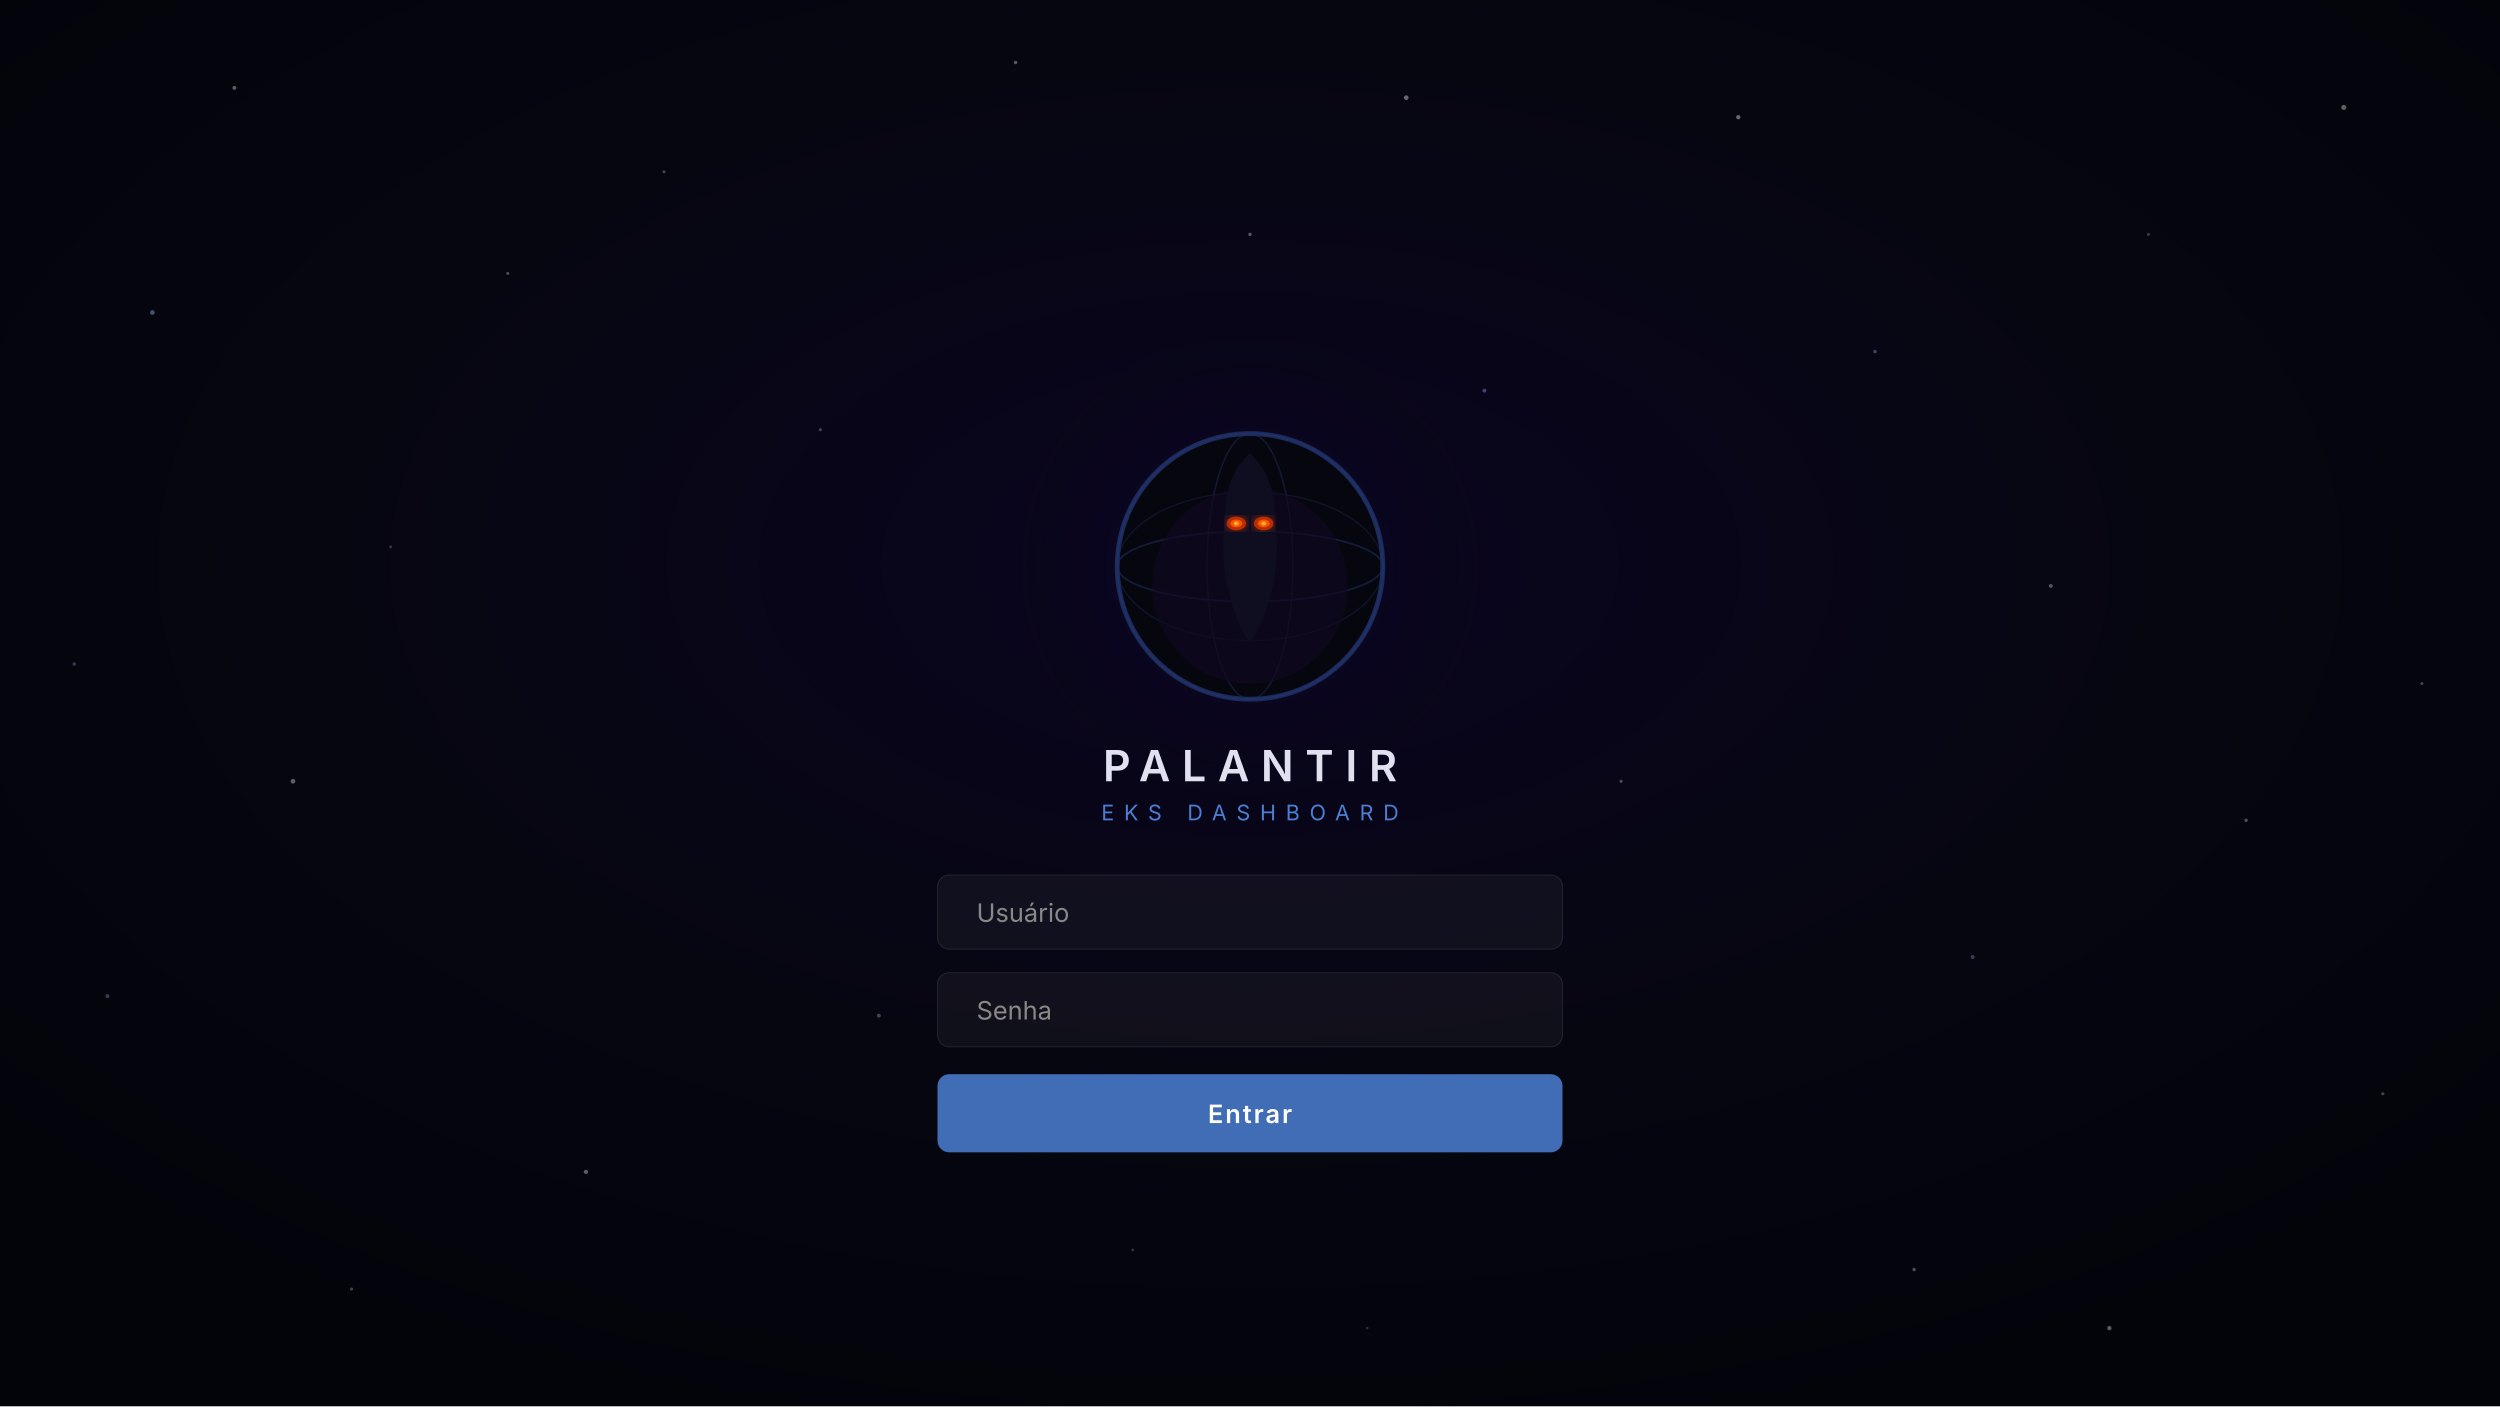
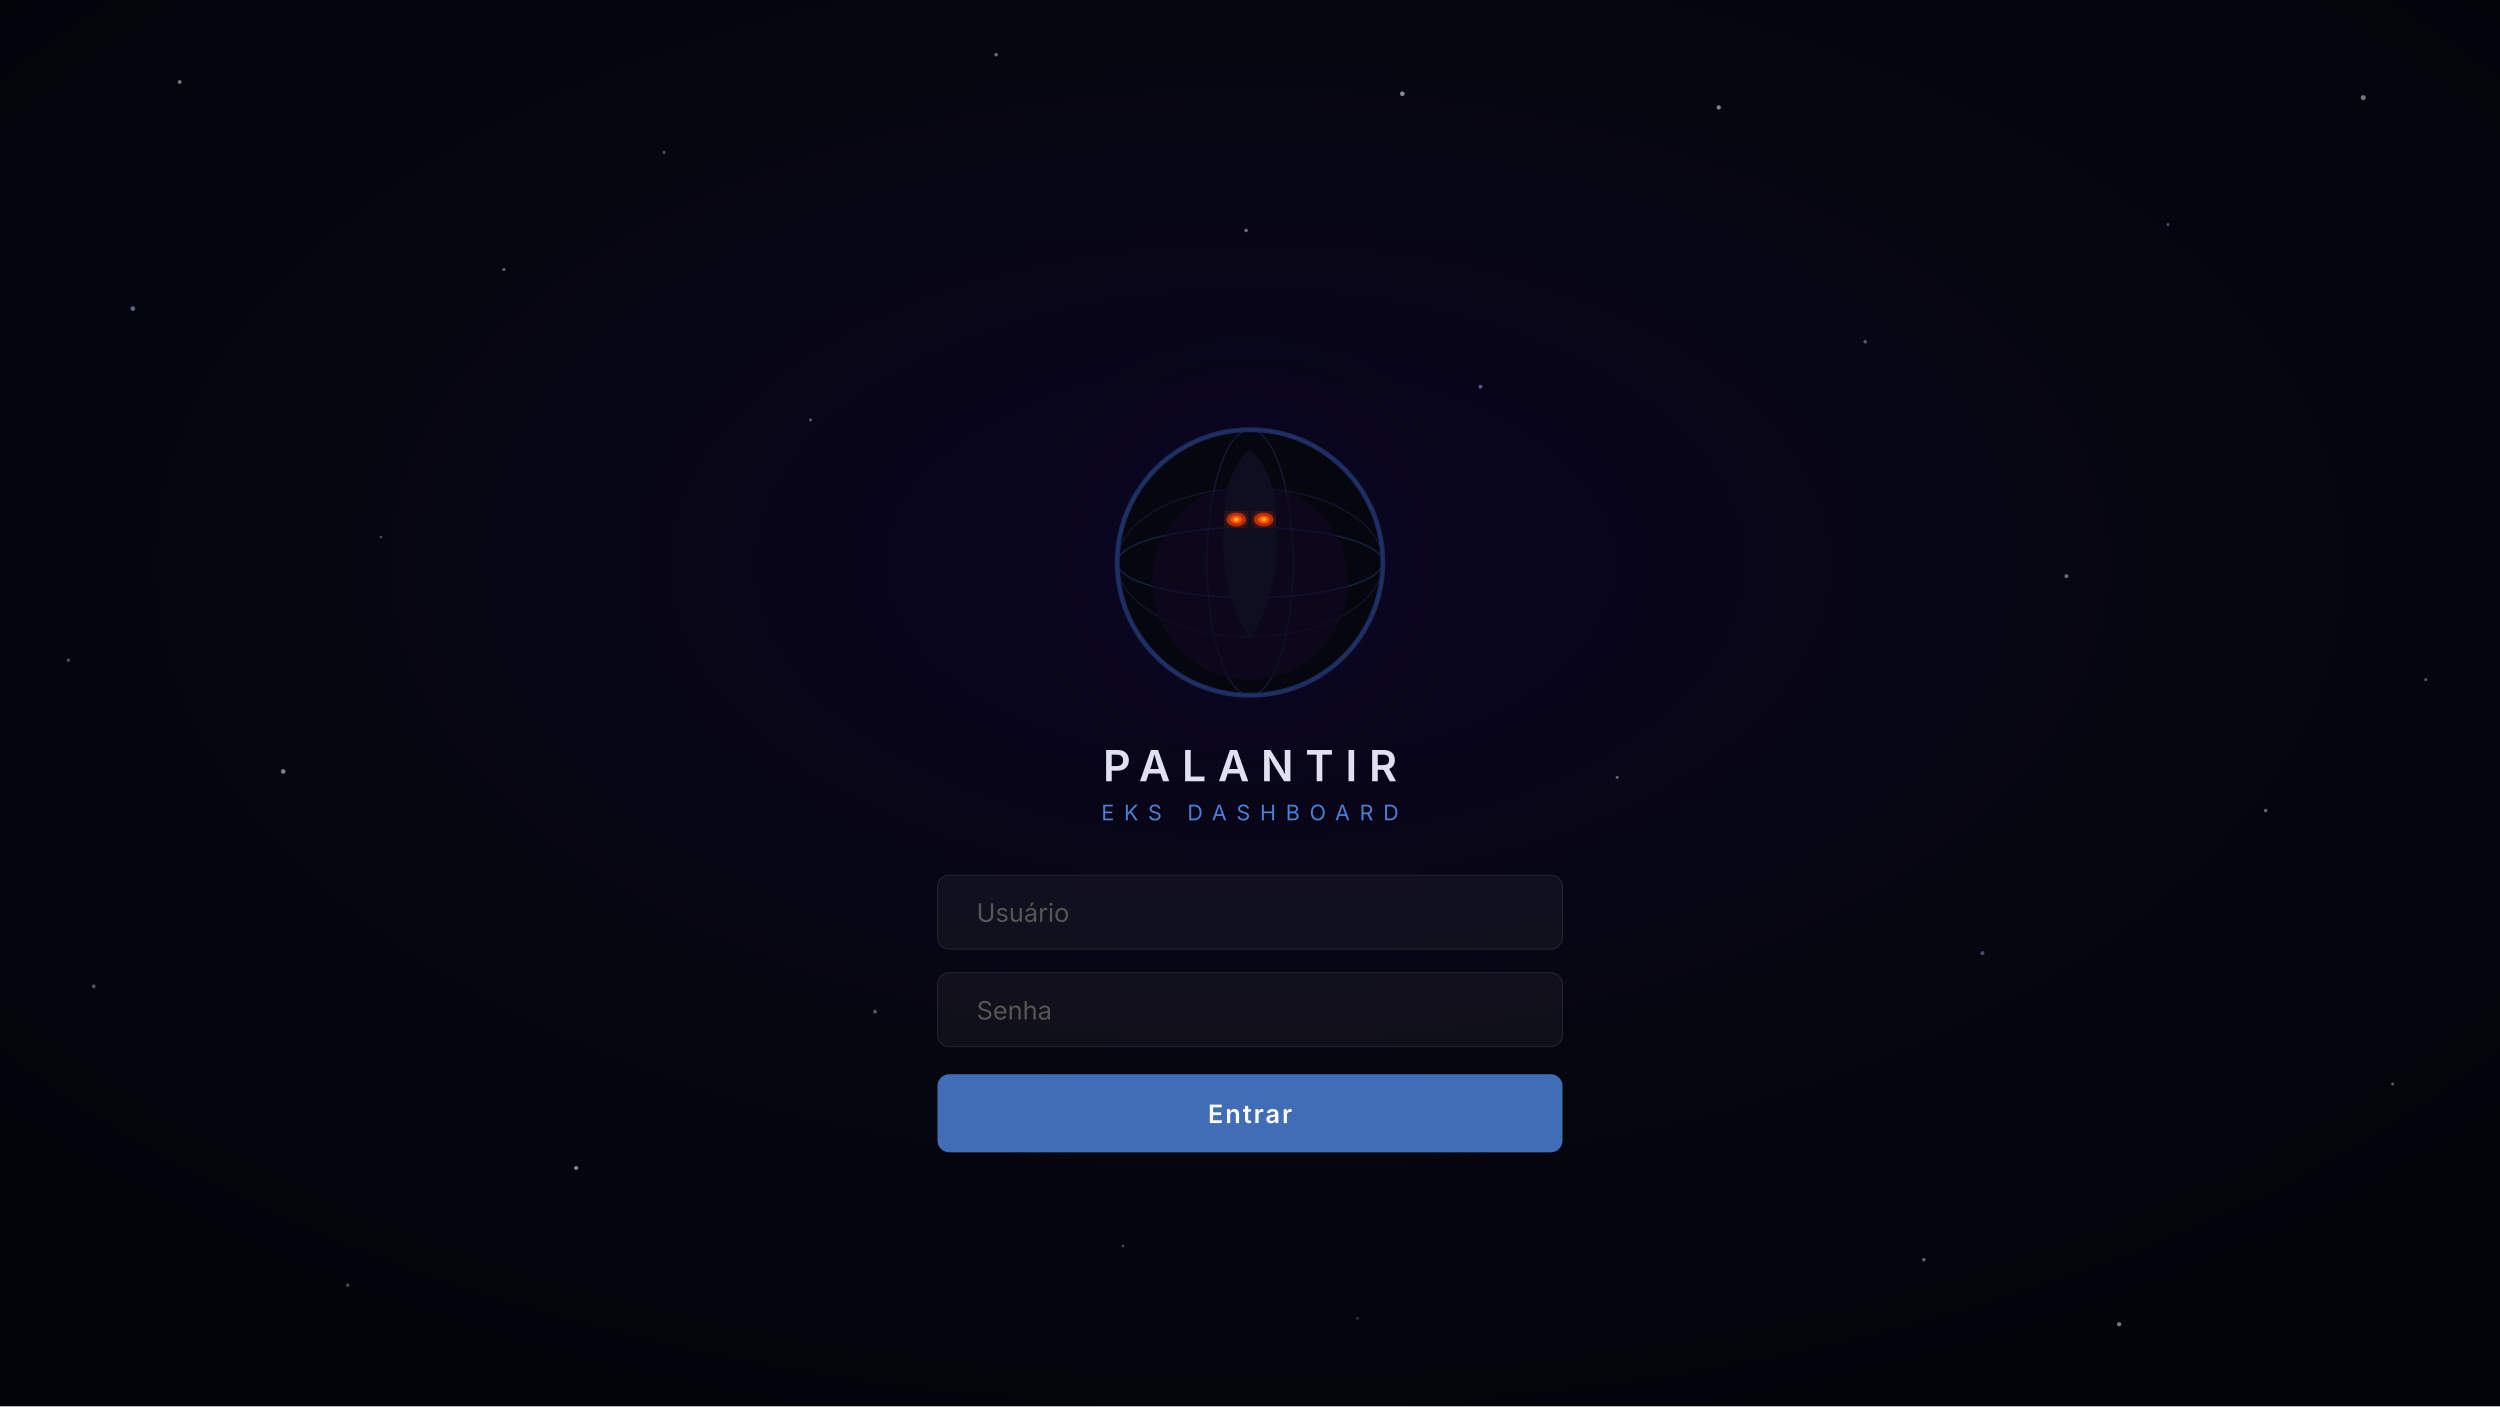
<svg xmlns="http://www.w3.org/2000/svg" width="1280" height="720" viewBox="0 0 1280 720">
  <defs>
    <radialGradient id="bg" cx="50%" cy="40%" r="65%">
      <stop offset="0%" stop-color="#0a0520" />
      <stop offset="60%" stop-color="#060610" />
      <stop offset="100%" stop-color="#03030a" />
    </radialGradient>
    <radialGradient id="orb-glow" cx="50%" cy="50%" r="50%">
      <stop offset="0%" stop-color="#1a0840" stop-opacity="0.8" />
      <stop offset="100%" stop-color="#06060F" stop-opacity="0" />
    </radialGradient>
-     <clipPath id="orb-clip">
-       <circle cx="640" cy="290" r="68" />
+     <clipPath id="lp-orb">
+       <circle cx="640" cy="288" r="68" />
    </clipPath>
    <filter id="glow">
      <feGaussianBlur stdDeviation="3" result="blur" />
      <feMerge>
        <feMergeNode in="blur" />
        <feMergeNode in="SourceGraphic" />
      </feMerge>
    </filter>
  </defs>
  <rect width="1280" height="720" fill="url(#bg)" />
-   <g opacity="0.7">
-     <circle cx="120" cy="45" r="1" fill="#fff" opacity="0.5" />
-     <circle cx="340" cy="88" r="0.8" fill="#fff" opacity="0.35" />
-     <circle cx="78" cy="160" r="1.2" fill="#a0b8ff" opacity="0.6" />
-     <circle cx="520" cy="32" r="0.9" fill="#fff" opacity="0.45" />
-     <circle cx="890" cy="60" r="1.1" fill="#fff" opacity="0.55" />
-     <circle cx="1100" cy="120" r="0.8" fill="#a0b8ff" opacity="0.4" />
-     <circle cx="1200" cy="55" r="1.3" fill="#fff" opacity="0.5" />
-     <circle cx="200" cy="280" r="0.7" fill="#fff" opacity="0.3" />
-     <circle cx="1050" cy="300" r="1" fill="#fff" opacity="0.45" />
-     <circle cx="960" cy="180" r="0.9" fill="#a0b8ff" opacity="0.5" />
-     <circle cx="420" cy="220" r="0.8" fill="#fff" opacity="0.35" />
-     <circle cx="150" cy="400" r="1.2" fill="#fff" opacity="0.5" />
-     <circle cx="1150" cy="420" r="0.9" fill="#fff" opacity="0.4" />
-     <circle cx="55" cy="510" r="1" fill="#a0b8ff" opacity="0.45" />
-     <circle cx="1220" cy="560" r="0.8" fill="#fff" opacity="0.35" />
-     <circle cx="300" cy="600" r="1.1" fill="#fff" opacity="0.5" />
-     <circle cx="980" cy="650" r="0.9" fill="#fff" opacity="0.4" />
-     <circle cx="700" cy="680" r="0.7" fill="#a0b8ff" opacity="0.3" />
-     <circle cx="450" cy="520" r="1" fill="#fff" opacity="0.35" />
-     <circle cx="830" cy="400" r="0.8" fill="#fff" opacity="0.4" />
-     <circle cx="640" cy="120" r="0.9" fill="#fff" opacity="0.45" />
-     <circle cx="760" cy="200" r="1" fill="#a0b8ff" opacity="0.5" />
-     <circle cx="180" cy="660" r="0.8" fill="#fff" opacity="0.35" />
-     <circle cx="1080" cy="680" r="1.1" fill="#fff" opacity="0.5" />
-     <circle cx="580" cy="640" r="0.7" fill="#fff" opacity="0.3" />
-     <circle cx="38" cy="340" r="0.9" fill="#a0b8ff" opacity="0.4" />
-     <circle cx="1240" cy="350" r="0.8" fill="#fff" opacity="0.35" />
-     <circle cx="720" cy="50" r="1.2" fill="#fff" opacity="0.55" />
-     <circle cx="260" cy="140" r="0.8" fill="#fff" opacity="0.4" />
-     <circle cx="1010" cy="490" r="1" fill="#a0b8ff" opacity="0.45" />
+   <g>
+     <circle cx="92" cy="42" r="1" fill="#fff" opacity="0.45" />
+     <circle cx="340" cy="78" r="0.8" fill="#fff" opacity="0.3" />
+     <circle cx="68" cy="158" r="1.2" fill="#a0b8ff" opacity="0.55" />
+     <circle cx="510" cy="28" r="0.9" fill="#fff" opacity="0.4" />
+     <circle cx="880" cy="55" r="1.1" fill="#fff" opacity="0.5" />
+     <circle cx="1110" cy="115" r="0.8" fill="#a0b8ff" opacity="0.38" />
+     <circle cx="1210" cy="50" r="1.3" fill="#fff" opacity="0.45" />
+     <circle cx="195" cy="275" r="0.7" fill="#fff" opacity="0.28" />
+     <circle cx="1058" cy="295" r="1" fill="#fff" opacity="0.42" />
+     <circle cx="955" cy="175" r="0.9" fill="#a0b8ff" opacity="0.48" />
+     <circle cx="415" cy="215" r="0.8" fill="#fff" opacity="0.32" />
+     <circle cx="145" cy="395" r="1.2" fill="#fff" opacity="0.48" />
+     <circle cx="1160" cy="415" r="0.9" fill="#fff" opacity="0.38" />
+     <circle cx="48" cy="505" r="1" fill="#a0b8ff" opacity="0.42" />
+     <circle cx="1225" cy="555" r="0.8" fill="#fff" opacity="0.32" />
+     <circle cx="295" cy="598" r="1.1" fill="#fff" opacity="0.48" />
+     <circle cx="985" cy="645" r="0.9" fill="#fff" opacity="0.38" />
+     <circle cx="695" cy="675" r="0.7" fill="#a0b8ff" opacity="0.28" />
+     <circle cx="448" cy="518" r="1" fill="#fff" opacity="0.32" />
+     <circle cx="828" cy="398" r="0.8" fill="#fff" opacity="0.38" />
+     <circle cx="638" cy="118" r="0.9" fill="#fff" opacity="0.42" />
+     <circle cx="758" cy="198" r="1" fill="#a0b8ff" opacity="0.48" />
+     <circle cx="178" cy="658" r="0.8" fill="#fff" opacity="0.32" />
+     <circle cx="1085" cy="678" r="1.1" fill="#fff" opacity="0.48" />
+     <circle cx="575" cy="638" r="0.7" fill="#fff" opacity="0.28" />
+     <circle cx="35" cy="338" r="0.9" fill="#a0b8ff" opacity="0.38" />
+     <circle cx="1242" cy="348" r="0.8" fill="#fff" opacity="0.32" />
+     <circle cx="718" cy="48" r="1.2" fill="#fff" opacity="0.52" />
+     <circle cx="258" cy="138" r="0.8" fill="#fff" opacity="0.38" />
+     <circle cx="1015" cy="488" r="1" fill="#a0b8ff" opacity="0.42" />
  </g>
-   <circle cx="640" cy="290" r="130" fill="url(#orb-glow)" opacity="0.6" />
-   <circle cx="640" cy="290" r="68" fill="#06060F" clip-path="url(#orb-clip)" />
-   <ellipse cx="640" cy="290" rx="68" ry="18" fill="none" stroke="#1E2E5A" stroke-width="0.9" opacity="0.55" clip-path="url(#orb-clip)" />
-   <ellipse cx="640" cy="290" rx="68" ry="38" fill="none" stroke="#1E2E5A" stroke-width="0.7" opacity="0.35" clip-path="url(#orb-clip)" />
-   <ellipse cx="640" cy="290" rx="22" ry="68" fill="none" stroke="#1E2E5A" stroke-width="0.8" opacity="0.45" clip-path="url(#orb-clip)" />
-   <circle cx="640" cy="300" r="50" fill="#100820" opacity="0.65" clip-path="url(#orb-clip)" />
-   <path d="M640 232 C636 236 632 241 630 247 C628 253 627 260 627 268 C626 276 626 284 627 292 C628 300 630 307 632 313 C634 319 636 323 638 326 C639 328 640 329 640 329 C640 329 641 328 642 326 C644 323 646 319 648 313 C650 307 652 300 653 292 C654 284 654 276 653 268 C653 260 652 253 650 247 C648 241 644 236 640 232Z" fill="#0E0E20" clip-path="url(#orb-clip)" />
-   <ellipse cx="633" cy="268" rx="5" ry="3.5" fill="#CC3000" opacity="0.9" filter="url(#glow)" />
-   <ellipse cx="647" cy="268" rx="5" ry="3.5" fill="#CC3000" opacity="0.9" filter="url(#glow)" />
-   <ellipse cx="633" cy="268" rx="3" ry="2" fill="#FF5500" />
-   <ellipse cx="647" cy="268" rx="3" ry="2" fill="#FF5500" />
-   <ellipse cx="633" cy="268" rx="1.3" ry="1" fill="#FFB030" />
-   <ellipse cx="647" cy="268" rx="1.3" ry="1" fill="#FFB030" />
-   <circle cx="640" cy="290" r="68" fill="none" stroke="#1A2A5A" stroke-width="2.5" />
-   <circle cx="640" cy="290" r="68" fill="none" stroke="#2A3A7A" stroke-width="1" opacity="0.4" />
-   <text x="640" y="400" text-anchor="middle" font-family="-apple-system, BlinkMacSystemFont, 'Segoe UI', sans-serif" font-size="22" font-weight="600" fill="#e0e0f0" letter-spacing="6">PALANTIR</text>
-   <text x="640" y="420" text-anchor="middle" font-family="-apple-system, BlinkMacSystemFont, 'Segoe UI', sans-serif" font-size="11" fill="#4A7FD4" letter-spacing="5">EKS DASHBOARD</text>
-   <rect x="480" y="448" width="320" height="192" rx="8" fill="none" />
+   <circle cx="640" cy="288" r="130" fill="url(#orb-glow)" opacity="0.6" />
+   <circle cx="640" cy="288" r="68" fill="#06060F" clip-path="url(#lp-orb)" />
+   <ellipse cx="640" cy="288" rx="68" ry="18" fill="none" stroke="#1E2E5A" stroke-width="0.9" opacity="0.55" clip-path="url(#lp-orb)" />
+   <ellipse cx="640" cy="288" rx="68" ry="38" fill="none" stroke="#1E2E5A" stroke-width="0.7" opacity="0.35" clip-path="url(#lp-orb)" />
+   <ellipse cx="640" cy="288" rx="22" ry="68" fill="none" stroke="#1E2E5A" stroke-width="0.8" opacity="0.45" clip-path="url(#lp-orb)" />
+   <circle cx="640" cy="298" r="50" fill="#100820" opacity="0.65" clip-path="url(#lp-orb)" />
+   <path d="M640 230 C636 234 632 239 630 245 C628 251 627 258 627 266 C626 274 626 282 627 290 C628 298 630 305 632 311 C634 317 636 321 638 324 C639 326 640 327 640 327 C640 327 641 326 642 324 C644 321 646 317 648 311 C650 305 652 298 653 290 C654 282 654 274 653 266 C653 258 652 251 650 245 C648 239 644 234 640 230Z" fill="#0E0E20" clip-path="url(#lp-orb)" />
+   <ellipse cx="633" cy="266" rx="5" ry="3.5" fill="#CC3000" opacity="0.9" filter="url(#glow)" />
+   <ellipse cx="647" cy="266" rx="5" ry="3.5" fill="#CC3000" opacity="0.9" filter="url(#glow)" />
+   <ellipse cx="633" cy="266" rx="3" ry="2" fill="#FF5500" />
+   <ellipse cx="647" cy="266" rx="3" ry="2" fill="#FF5500" />
+   <ellipse cx="633" cy="266" rx="1.3" ry="1" fill="#FFB030" />
+   <ellipse cx="647" cy="266" rx="1.3" ry="1" fill="#FFB030" />
+   <circle cx="640" cy="288" r="68" fill="none" stroke="#1A2A5A" stroke-width="2.5" />
+   <circle cx="640" cy="288" r="68" fill="none" stroke="#2A3A7A" stroke-width="1" opacity="0.4" />
+   <text x="640" y="400" text-anchor="middle" font-family="-apple-system,BlinkMacSystemFont,'Segoe UI',sans-serif" font-size="22" font-weight="600" fill="#e0e0f0" letter-spacing="6">PALANTIR</text>
+   <text x="640" y="420" text-anchor="middle" font-family="-apple-system,BlinkMacSystemFont,'Segoe UI',sans-serif" font-size="11" fill="#4A7FD4" letter-spacing="5">EKS DASHBOARD</text>
  <rect x="480" y="448" width="320" height="38" rx="6" fill="rgba(255,255,255,0.04)" stroke="rgba(255,255,255,0.1)" stroke-width="0.5" />
-   <text x="500" y="472" font-family="-apple-system, BlinkMacSystemFont, 'Segoe UI', sans-serif" font-size="13" fill="#888">Usuário</text>
+   <text x="500" y="472" font-family="-apple-system,BlinkMacSystemFont,'Segoe UI',sans-serif" font-size="13" fill="#555">Usuário</text>
  <rect x="480" y="498" width="320" height="38" rx="6" fill="rgba(255,255,255,0.04)" stroke="rgba(255,255,255,0.1)" stroke-width="0.5" />
-   <text x="500" y="522" font-family="-apple-system, BlinkMacSystemFont, 'Segoe UI', sans-serif" font-size="13" fill="#888">Senha</text>
+   <text x="500" y="522" font-family="-apple-system,BlinkMacSystemFont,'Segoe UI',sans-serif" font-size="13" fill="#555">Senha</text>
  <rect x="480" y="550" width="320" height="40" rx="6" fill="rgba(74,127,212,0.85)" />
-   <text x="640" y="575" text-anchor="middle" font-family="-apple-system, BlinkMacSystemFont, 'Segoe UI', sans-serif" font-size="13" font-weight="600" fill="#fff" letter-spacing="1">Entrar</text>
+   <text x="640" y="575" text-anchor="middle" font-family="-apple-system,BlinkMacSystemFont,'Segoe UI',sans-serif" font-size="13" font-weight="600" fill="#fff" letter-spacing="1">Entrar</text>
</svg>
